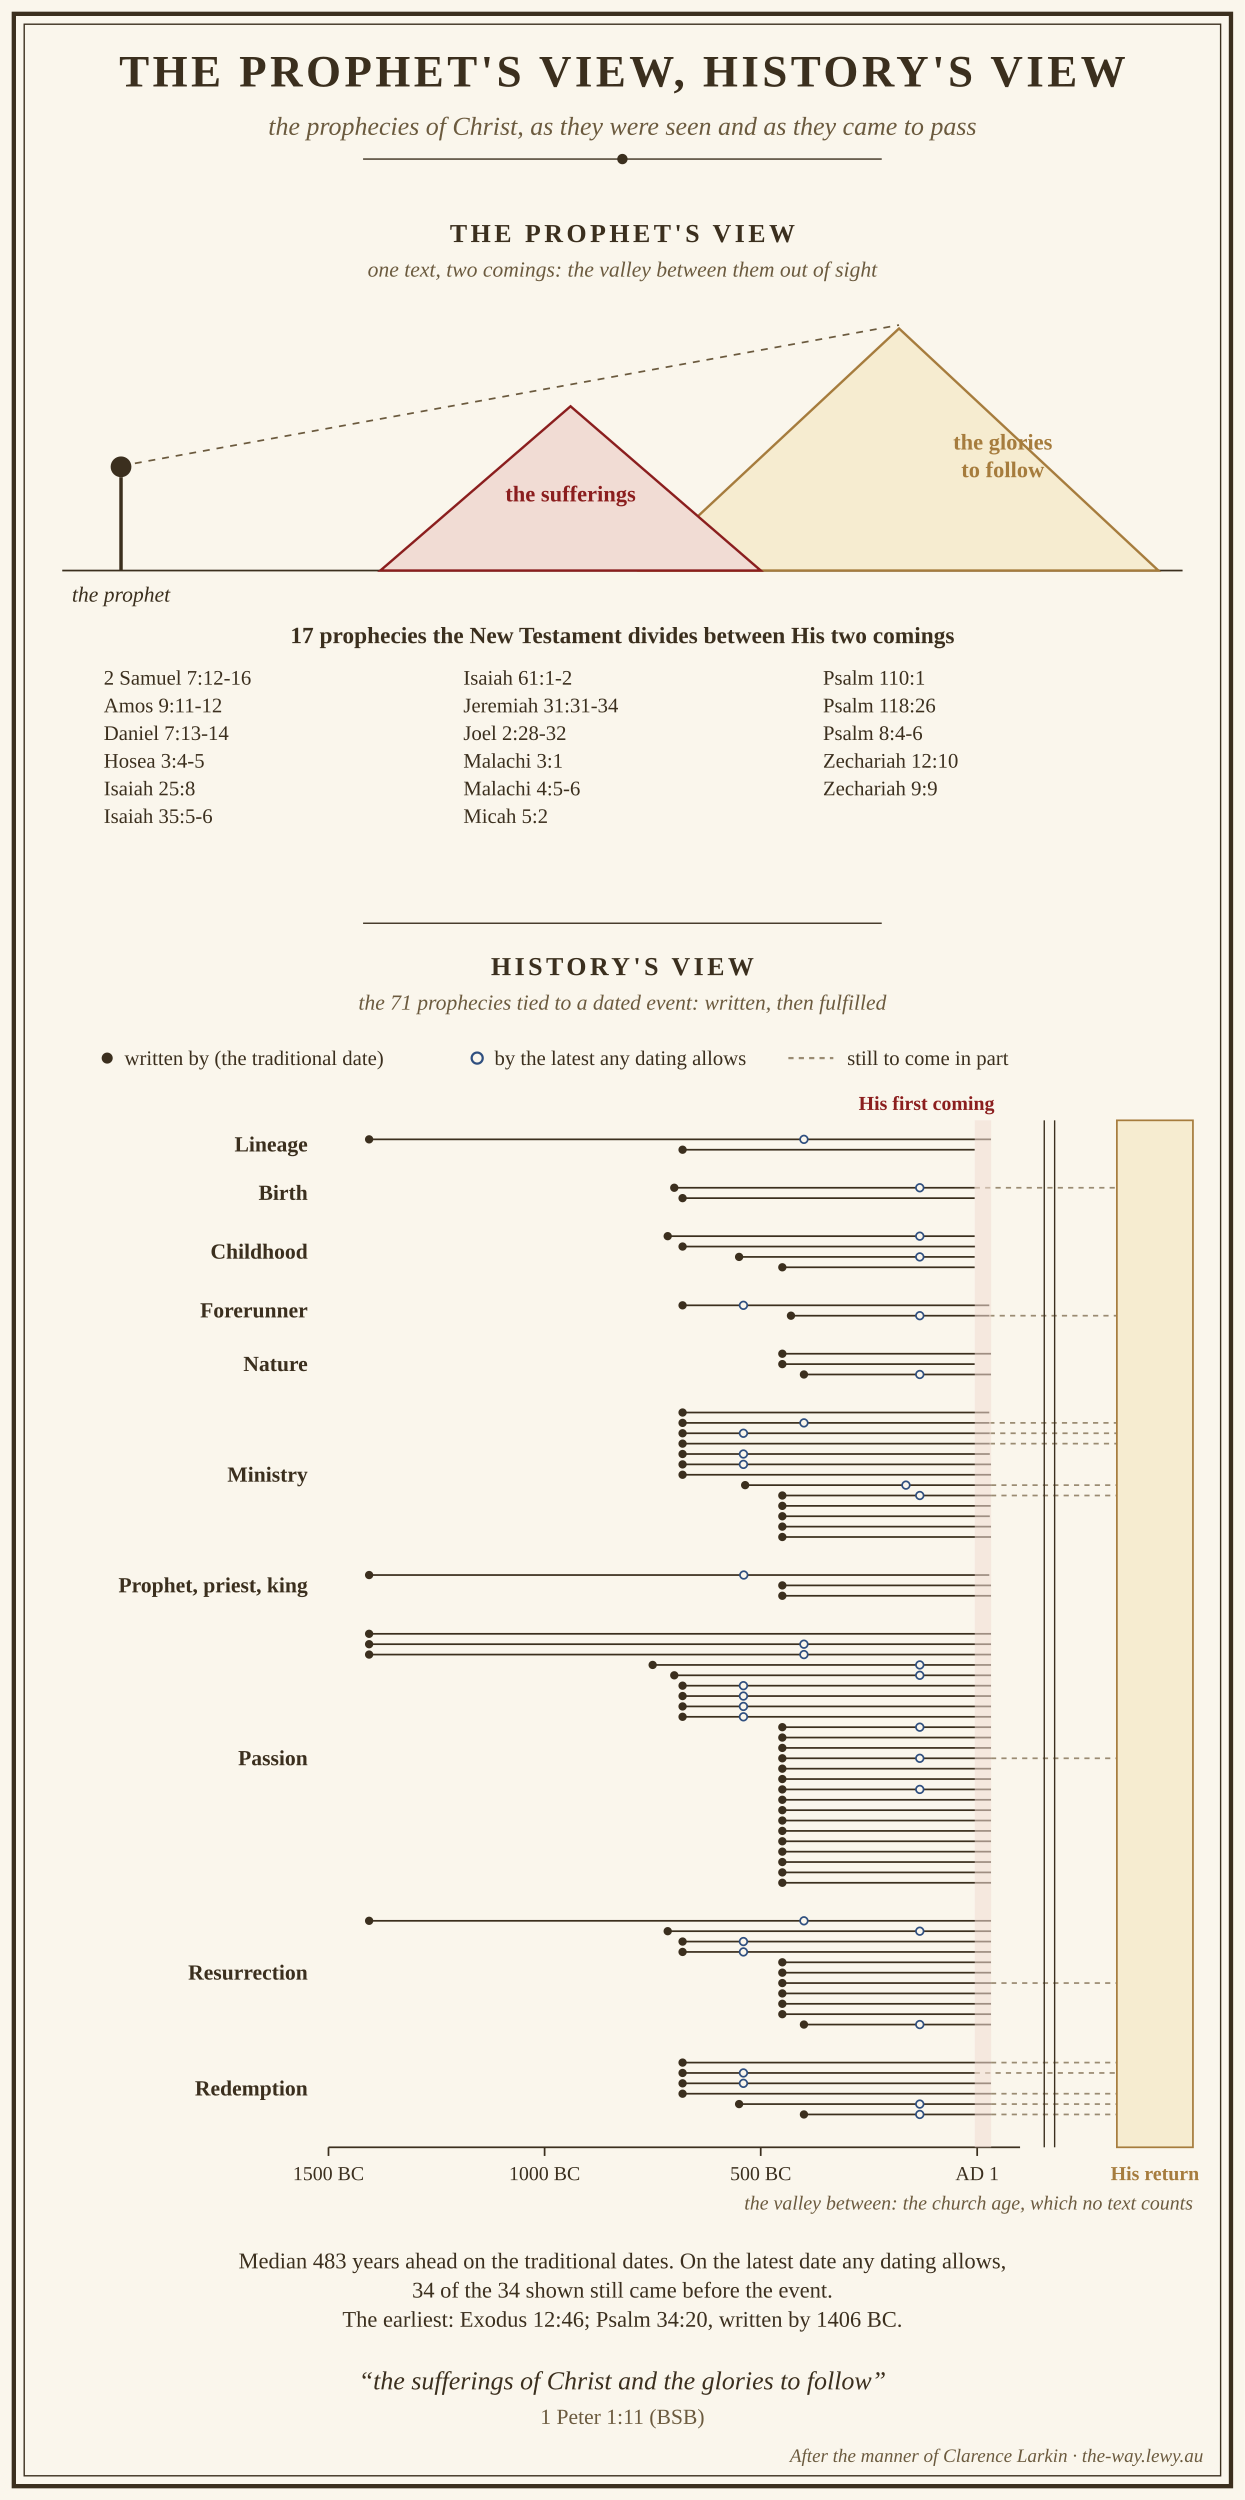
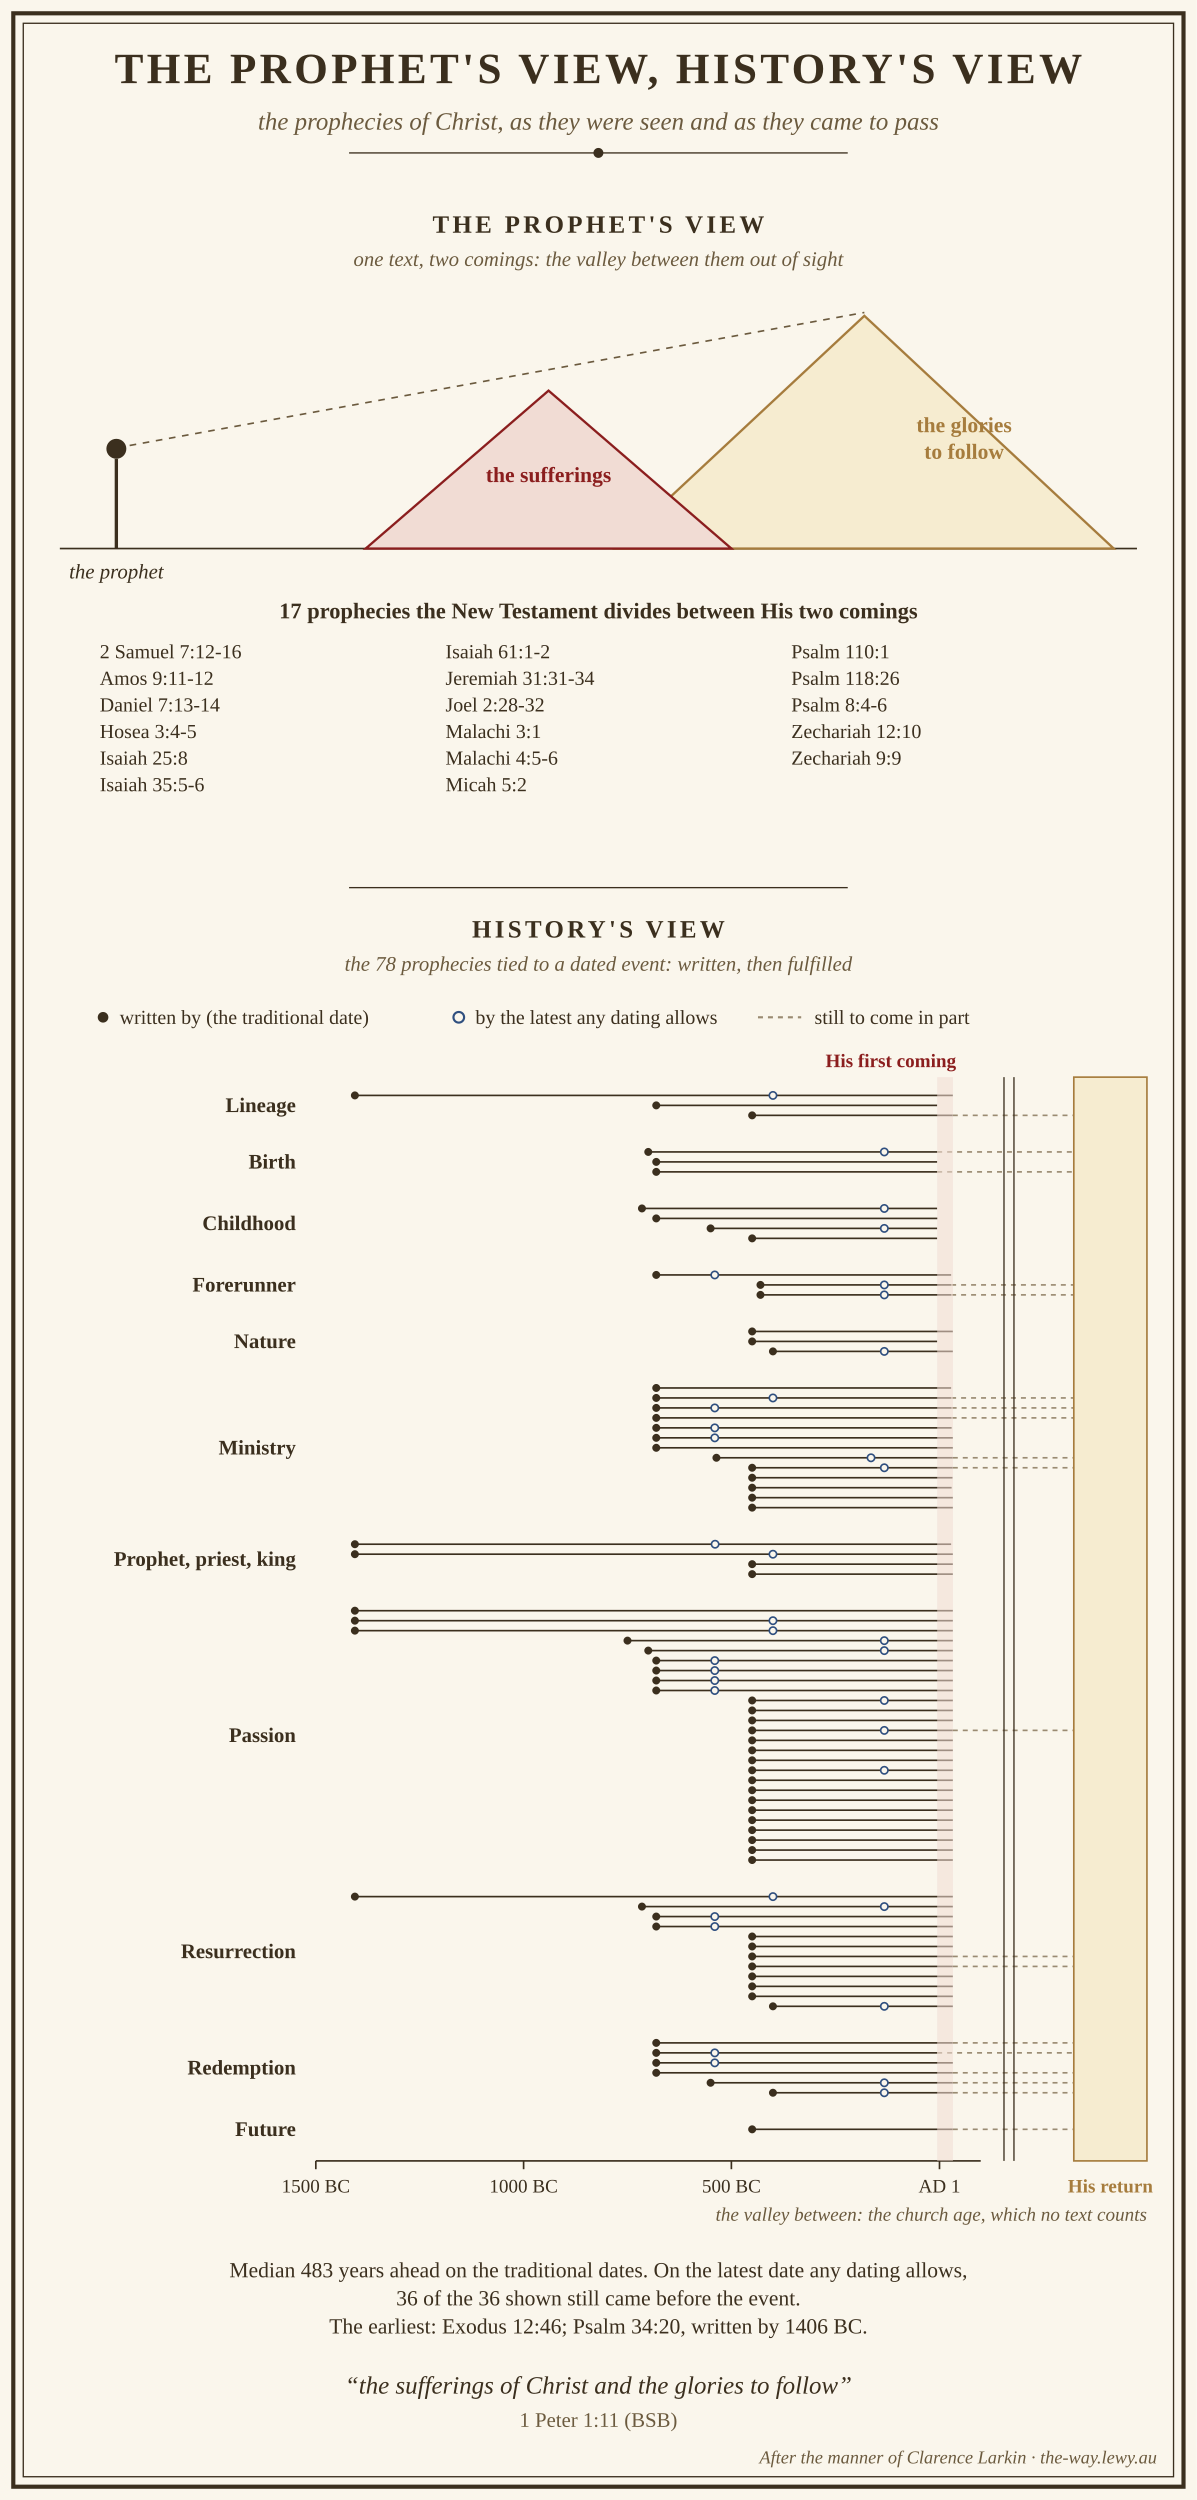
- <svg xmlns="http://www.w3.org/2000/svg" viewBox="0 0 720 1446" font-family="Georgia, 'Times New Roman', serif" role="img" aria-labelledby="t d">
-   <rect width="720" height="1446" fill="#faf6ec" />
-   <rect x="8" y="8" width="704" height="1430" fill="none" stroke="#3b2f1e" stroke-width="2.5" />
-   <rect x="14" y="14" width="692" height="1418" fill="none" stroke="#3b2f1e" stroke-width="0.8" />
+ <svg xmlns="http://www.w3.org/2000/svg" viewBox="0 0 720 1504" font-family="Georgia, 'Times New Roman', serif" role="img" aria-labelledby="t d">
+   <rect width="720" height="1504" fill="#faf6ec" />
+   <rect x="8" y="8" width="704" height="1488" fill="none" stroke="#3b2f1e" stroke-width="2.5" />
+   <rect x="14" y="14" width="692" height="1476" fill="none" stroke="#3b2f1e" stroke-width="0.8" />
  <text x="360.0" y="50.0" font-size="26" fill="#3b2f1e" text-anchor="middle" font-weight="bold" letter-spacing="2">THE PROPHET'S VIEW, HISTORY'S VIEW</text>
  <text x="360.0" y="78.0" font-size="15" fill="#6b5a3e" text-anchor="middle" font-style="italic">the prophecies of Christ, as they were seen and as they came to pass</text>
  <path d="M210.0 92 H510.0" stroke="#3b2f1e" stroke-width="0.8" />
  <circle cx="360.0" cy="92" r="3" fill="#3b2f1e" />
  <text x="360.0" y="140.0" font-size="15" fill="#3b2f1e" text-anchor="middle" font-weight="bold" letter-spacing="2">THE PROPHET'S VIEW</text>
  <text x="360.0" y="160.0" font-size="12.5" fill="#6b5a3e" text-anchor="middle" font-style="italic">one text, two comings: the valley between them out of sight</text>
  <path d="M36 330 H684" stroke="#3b2f1e" stroke-width="1" />
  <path d="M370 330 L520 190 L670 330 Z" fill="#f6ecd0" stroke="#a67c3d" stroke-width="1.4" />
  <path d="M220 330 L330 235 L440 330 Z" fill="#f1dcd4" stroke="#8b1e1e" stroke-width="1.4" />
  <circle cx="70" cy="270" r="6" fill="#3b2f1e" />
  <path d="M70 276 V330" stroke="#3b2f1e" stroke-width="2" />
  <path d="M78 268 L520 188" stroke="#6b5a3e" stroke-width="1" stroke-dasharray="4 4" />
  <text x="70.0" y="348.0" font-size="12.5" fill="#3b2f1e" text-anchor="middle" font-style="italic">the prophet</text>
  <text x="330.0" y="290.0" font-size="13" fill="#8b1e1e" text-anchor="middle" font-weight="bold">the sufferings</text>
  <text x="580.0" y="260.0" font-size="13" fill="#a67c3d" text-anchor="middle" font-weight="bold">the glories</text>
  <text x="580.0" y="276.0" font-size="13" fill="#a67c3d" text-anchor="middle" font-weight="bold">to follow</text>
  <text x="360.0" y="372.0" font-size="13.5" fill="#3b2f1e" text-anchor="middle" font-weight="bold">17 prophecies the New Testament divides between His two comings</text>
  <text x="60.0" y="396.0" font-size="12" fill="#3b2f1e">2 Samuel 7:12-16</text>
  <text x="60.0" y="412.0" font-size="12" fill="#3b2f1e">Amos 9:11-12</text>
  <text x="60.0" y="428.0" font-size="12" fill="#3b2f1e">Daniel 7:13-14</text>
  <text x="60.0" y="444.0" font-size="12" fill="#3b2f1e">Hosea 3:4-5</text>
  <text x="60.0" y="460.0" font-size="12" fill="#3b2f1e">Isaiah 25:8</text>
  <text x="60.0" y="476.0" font-size="12" fill="#3b2f1e">Isaiah 35:5-6</text>
  <text x="268.0" y="396.0" font-size="12" fill="#3b2f1e">Isaiah 61:1-2</text>
  <text x="268.0" y="412.0" font-size="12" fill="#3b2f1e">Jeremiah 31:31-34</text>
  <text x="268.0" y="428.0" font-size="12" fill="#3b2f1e">Joel 2:28-32</text>
  <text x="268.0" y="444.0" font-size="12" fill="#3b2f1e">Malachi 3:1</text>
  <text x="268.0" y="460.0" font-size="12" fill="#3b2f1e">Malachi 4:5-6</text>
  <text x="268.0" y="476.0" font-size="12" fill="#3b2f1e">Micah 5:2</text>
  <text x="476.0" y="396.0" font-size="12" fill="#3b2f1e">Psalm 110:1</text>
  <text x="476.0" y="412.0" font-size="12" fill="#3b2f1e">Psalm 118:26</text>
  <text x="476.0" y="428.0" font-size="12" fill="#3b2f1e">Psalm 8:4-6</text>
  <text x="476.0" y="444.0" font-size="12" fill="#3b2f1e">Zechariah 12:10</text>
  <text x="476.0" y="460.0" font-size="12" fill="#3b2f1e">Zechariah 9:9</text>
  <path d="M210.0 534 H510.0" stroke="#3b2f1e" stroke-width="0.8" />
  <text x="360.0" y="564.0" font-size="15" fill="#3b2f1e" text-anchor="middle" font-weight="bold" letter-spacing="2">HISTORY'S VIEW</text>
-   <text x="360.0" y="584.0" font-size="12.5" fill="#6b5a3e" text-anchor="middle" font-style="italic">the 71 prophecies tied to a dated event: written, then fulfilled</text>
+   <text x="360.0" y="584.0" font-size="12.5" fill="#6b5a3e" text-anchor="middle" font-style="italic">the 78 prophecies tied to a dated event: written, then fulfilled</text>
  <circle cx="62" cy="612" r="3.2" fill="#3b2f1e" />
  <text x="72.0" y="616.0" font-size="12" fill="#3b2f1e">written by (the traditional date)</text>
  <circle cx="276" cy="612" r="3.2" fill="#faf6ec" stroke="#2f4f7f" stroke-width="1.3" />
  <text x="286.0" y="616.0" font-size="12" fill="#3b2f1e">by the latest any dating allows</text>
  <path d="M456 612 H482" stroke="#9a8b72" stroke-width="1.3" stroke-dasharray="3 3" />
  <text x="490.0" y="616.0" font-size="12" fill="#3b2f1e">still to come in part</text>
-   <text x="178.0" y="666.0" font-size="12.5" fill="#3b2f1e" text-anchor="end" font-weight="bold">Lineage</text>
+   <text x="178.0" y="669.0" font-size="12.5" fill="#3b2f1e" text-anchor="end" font-weight="bold">Lineage</text>
  <path d="M213.5 659.0 H573.2" stroke="#3b2f1e" stroke-width="1" />
  <circle cx="465.0" cy="659.0" r="2.2" fill="#faf6ec" stroke="#2f4f7f" stroke-width="1" />
  <circle cx="213.5" cy="659.0" r="2.4" fill="#3b2f1e" />
  <path d="M394.8 665.0 H563.8" stroke="#3b2f1e" stroke-width="1" />
  <circle cx="394.8" cy="665.0" r="2.4" fill="#3b2f1e" />
-   <text x="178.0" y="694.0" font-size="12.5" fill="#3b2f1e" text-anchor="end" font-weight="bold">Birth</text>
-   <path d="M390.0 687.0 H563.8" stroke="#3b2f1e" stroke-width="1" />
-   <path d="M563.8 687.0 H668.0" stroke="#9a8b72" stroke-width="1" stroke-dasharray="3 3" />
-   <circle cx="532.0" cy="687.0" r="2.2" fill="#faf6ec" stroke="#2f4f7f" stroke-width="1" />
-   <circle cx="390.0" cy="687.0" r="2.4" fill="#3b2f1e" />
-   <path d="M394.8 693.0 H563.8" stroke="#3b2f1e" stroke-width="1" />
-   <circle cx="394.8" cy="693.0" r="2.4" fill="#3b2f1e" />
-   <text x="178.0" y="728.0" font-size="12.5" fill="#3b2f1e" text-anchor="end" font-weight="bold">Childhood</text>
-   <path d="M386.2 715.0 H563.8" stroke="#3b2f1e" stroke-width="1" />
-   <circle cx="532.0" cy="715.0" r="2.2" fill="#faf6ec" stroke="#2f4f7f" stroke-width="1" />
-   <circle cx="386.2" cy="715.0" r="2.4" fill="#3b2f1e" />
-   <path d="M394.8 721.0 H564.0" stroke="#3b2f1e" stroke-width="1" />
-   <circle cx="394.8" cy="721.0" r="2.4" fill="#3b2f1e" />
-   <path d="M427.5 727.0 H563.8" stroke="#3b2f1e" stroke-width="1" />
+   <path d="M452.5 671.0 H573.2" stroke="#3b2f1e" stroke-width="1" />
+   <path d="M573.2 671.0 H668.0" stroke="#9a8b72" stroke-width="1" stroke-dasharray="3 3" />
+   <circle cx="452.5" cy="671.0" r="2.4" fill="#3b2f1e" />
+   <text x="178.0" y="703.0" font-size="12.5" fill="#3b2f1e" text-anchor="end" font-weight="bold">Birth</text>
+   <path d="M390.0 693.0 H563.8" stroke="#3b2f1e" stroke-width="1" />
+   <path d="M563.8 693.0 H668.0" stroke="#9a8b72" stroke-width="1" stroke-dasharray="3 3" />
+   <circle cx="532.0" cy="693.0" r="2.2" fill="#faf6ec" stroke="#2f4f7f" stroke-width="1" />
+   <circle cx="390.0" cy="693.0" r="2.4" fill="#3b2f1e" />
+   <path d="M394.8 699.0 H563.8" stroke="#3b2f1e" stroke-width="1" />
+   <circle cx="394.8" cy="699.0" r="2.4" fill="#3b2f1e" />
+   <path d="M394.8 705.0 H563.8" stroke="#3b2f1e" stroke-width="1" />
+   <path d="M563.8 705.0 H668.0" stroke="#9a8b72" stroke-width="1" stroke-dasharray="3 3" />
+   <circle cx="394.8" cy="705.0" r="2.4" fill="#3b2f1e" />
+   <text x="178.0" y="740.0" font-size="12.5" fill="#3b2f1e" text-anchor="end" font-weight="bold">Childhood</text>
+   <path d="M386.2 727.0 H563.8" stroke="#3b2f1e" stroke-width="1" />
  <circle cx="532.0" cy="727.0" r="2.2" fill="#faf6ec" stroke="#2f4f7f" stroke-width="1" />
-   <circle cx="427.5" cy="727.0" r="2.4" fill="#3b2f1e" />
-   <path d="M452.5 733.0 H563.8" stroke="#3b2f1e" stroke-width="1" />
-   <circle cx="452.5" cy="733.0" r="2.4" fill="#3b2f1e" />
-   <text x="178.0" y="762.0" font-size="12.5" fill="#3b2f1e" text-anchor="end" font-weight="bold">Forerunner</text>
-   <path d="M394.8 755.0 H572.2" stroke="#3b2f1e" stroke-width="1" />
-   <circle cx="430.0" cy="755.0" r="2.2" fill="#faf6ec" stroke="#2f4f7f" stroke-width="1" />
-   <circle cx="394.8" cy="755.0" r="2.4" fill="#3b2f1e" />
-   <path d="M457.5 761.0 H572.2" stroke="#3b2f1e" stroke-width="1" />
-   <path d="M572.2 761.0 H668.0" stroke="#9a8b72" stroke-width="1" stroke-dasharray="3 3" />
-   <circle cx="532.0" cy="761.0" r="2.2" fill="#faf6ec" stroke="#2f4f7f" stroke-width="1" />
-   <circle cx="457.5" cy="761.0" r="2.4" fill="#3b2f1e" />
-   <text x="178.0" y="793.0" font-size="12.5" fill="#3b2f1e" text-anchor="end" font-weight="bold">Nature</text>
-   <path d="M452.5 783.0 H573.2" stroke="#3b2f1e" stroke-width="1" />
-   <circle cx="452.5" cy="783.0" r="2.4" fill="#3b2f1e" />
-   <path d="M452.5 789.0 H563.8" stroke="#3b2f1e" stroke-width="1" />
-   <circle cx="452.5" cy="789.0" r="2.4" fill="#3b2f1e" />
-   <path d="M465.0 795.0 H573.2" stroke="#3b2f1e" stroke-width="1" />
-   <circle cx="532.0" cy="795.0" r="2.2" fill="#faf6ec" stroke="#2f4f7f" stroke-width="1" />
-   <circle cx="465.0" cy="795.0" r="2.4" fill="#3b2f1e" />
-   <text x="178.0" y="857.0" font-size="12.5" fill="#3b2f1e" text-anchor="end" font-weight="bold">Ministry</text>
-   <path d="M394.8 817.0 H572.2" stroke="#3b2f1e" stroke-width="1" />
-   <circle cx="394.8" cy="817.0" r="2.4" fill="#3b2f1e" />
-   <path d="M394.8 823.0 H572.2" stroke="#3b2f1e" stroke-width="1" />
-   <path d="M572.2 823.0 H668.0" stroke="#9a8b72" stroke-width="1" stroke-dasharray="3 3" />
-   <circle cx="465.0" cy="823.0" r="2.2" fill="#faf6ec" stroke="#2f4f7f" stroke-width="1" />
-   <circle cx="394.8" cy="823.0" r="2.4" fill="#3b2f1e" />
-   <path d="M394.8 829.0 H572.5" stroke="#3b2f1e" stroke-width="1" />
-   <path d="M572.5 829.0 H668.0" stroke="#9a8b72" stroke-width="1" stroke-dasharray="3 3" />
-   <circle cx="430.0" cy="829.0" r="2.2" fill="#faf6ec" stroke="#2f4f7f" stroke-width="1" />
-   <circle cx="394.8" cy="829.0" r="2.4" fill="#3b2f1e" />
-   <path d="M394.8 835.0 H572.5" stroke="#3b2f1e" stroke-width="1" />
-   <path d="M572.5 835.0 H668.0" stroke="#9a8b72" stroke-width="1" stroke-dasharray="3 3" />
+   <circle cx="386.2" cy="727.0" r="2.4" fill="#3b2f1e" />
+   <path d="M394.8 733.0 H564.0" stroke="#3b2f1e" stroke-width="1" />
+   <circle cx="394.8" cy="733.0" r="2.4" fill="#3b2f1e" />
+   <path d="M427.5 739.0 H563.8" stroke="#3b2f1e" stroke-width="1" />
+   <circle cx="532.0" cy="739.0" r="2.2" fill="#faf6ec" stroke="#2f4f7f" stroke-width="1" />
+   <circle cx="427.5" cy="739.0" r="2.4" fill="#3b2f1e" />
+   <path d="M452.5 745.0 H563.8" stroke="#3b2f1e" stroke-width="1" />
+   <circle cx="452.5" cy="745.0" r="2.4" fill="#3b2f1e" />
+   <text x="178.0" y="777.0" font-size="12.5" fill="#3b2f1e" text-anchor="end" font-weight="bold">Forerunner</text>
+   <path d="M394.8 767.0 H572.2" stroke="#3b2f1e" stroke-width="1" />
+   <circle cx="430.0" cy="767.0" r="2.2" fill="#faf6ec" stroke="#2f4f7f" stroke-width="1" />
+   <circle cx="394.8" cy="767.0" r="2.4" fill="#3b2f1e" />
+   <path d="M457.5 773.0 H572.2" stroke="#3b2f1e" stroke-width="1" />
+   <path d="M572.2 773.0 H668.0" stroke="#9a8b72" stroke-width="1" stroke-dasharray="3 3" />
+   <circle cx="532.0" cy="773.0" r="2.2" fill="#faf6ec" stroke="#2f4f7f" stroke-width="1" />
+   <circle cx="457.5" cy="773.0" r="2.4" fill="#3b2f1e" />
+   <path d="M457.5 779.0 H572.2" stroke="#3b2f1e" stroke-width="1" />
+   <path d="M572.2 779.0 H668.0" stroke="#9a8b72" stroke-width="1" stroke-dasharray="3 3" />
+   <circle cx="532.0" cy="779.0" r="2.2" fill="#faf6ec" stroke="#2f4f7f" stroke-width="1" />
+   <circle cx="457.5" cy="779.0" r="2.4" fill="#3b2f1e" />
+   <text x="178.0" y="811.0" font-size="12.5" fill="#3b2f1e" text-anchor="end" font-weight="bold">Nature</text>
+   <path d="M452.5 801.0 H573.2" stroke="#3b2f1e" stroke-width="1" />
+   <circle cx="452.5" cy="801.0" r="2.4" fill="#3b2f1e" />
+   <path d="M452.5 807.0 H563.8" stroke="#3b2f1e" stroke-width="1" />
+   <circle cx="452.5" cy="807.0" r="2.4" fill="#3b2f1e" />
+   <path d="M465.0 813.0 H573.2" stroke="#3b2f1e" stroke-width="1" />
+   <circle cx="532.0" cy="813.0" r="2.2" fill="#faf6ec" stroke="#2f4f7f" stroke-width="1" />
+   <circle cx="465.0" cy="813.0" r="2.4" fill="#3b2f1e" />
+   <text x="178.0" y="875.0" font-size="12.5" fill="#3b2f1e" text-anchor="end" font-weight="bold">Ministry</text>
+   <path d="M394.8 835.0 H572.2" stroke="#3b2f1e" stroke-width="1" />
  <circle cx="394.8" cy="835.0" r="2.4" fill="#3b2f1e" />
-   <path d="M394.8 841.0 H572.5" stroke="#3b2f1e" stroke-width="1" />
-   <circle cx="430.0" cy="841.0" r="2.2" fill="#faf6ec" stroke="#2f4f7f" stroke-width="1" />
+   <path d="M394.8 841.0 H572.2" stroke="#3b2f1e" stroke-width="1" />
+   <path d="M572.2 841.0 H668.0" stroke="#9a8b72" stroke-width="1" stroke-dasharray="3 3" />
+   <circle cx="465.0" cy="841.0" r="2.2" fill="#faf6ec" stroke="#2f4f7f" stroke-width="1" />
  <circle cx="394.8" cy="841.0" r="2.4" fill="#3b2f1e" />
-   <path d="M394.8 847.0 H573.2" stroke="#3b2f1e" stroke-width="1" />
+   <path d="M394.8 847.0 H572.5" stroke="#3b2f1e" stroke-width="1" />
+   <path d="M572.5 847.0 H668.0" stroke="#9a8b72" stroke-width="1" stroke-dasharray="3 3" />
  <circle cx="430.0" cy="847.0" r="2.2" fill="#faf6ec" stroke="#2f4f7f" stroke-width="1" />
  <circle cx="394.8" cy="847.0" r="2.4" fill="#3b2f1e" />
-   <path d="M394.8 853.0 H573.2" stroke="#3b2f1e" stroke-width="1" />
+   <path d="M394.8 853.0 H572.5" stroke="#3b2f1e" stroke-width="1" />
+   <path d="M572.5 853.0 H668.0" stroke="#9a8b72" stroke-width="1" stroke-dasharray="3 3" />
  <circle cx="394.8" cy="853.0" r="2.4" fill="#3b2f1e" />
-   <path d="M431.0 859.0 H573.2" stroke="#3b2f1e" stroke-width="1" />
-   <path d="M573.2 859.0 H668.0" stroke="#9a8b72" stroke-width="1" stroke-dasharray="3 3" />
-   <circle cx="524.0" cy="859.0" r="2.2" fill="#faf6ec" stroke="#2f4f7f" stroke-width="1" />
-   <circle cx="431.0" cy="859.0" r="2.4" fill="#3b2f1e" />
-   <path d="M452.5 865.0 H573.2" stroke="#3b2f1e" stroke-width="1" />
-   <path d="M573.2 865.0 H668.0" stroke="#9a8b72" stroke-width="1" stroke-dasharray="3 3" />
-   <circle cx="532.0" cy="865.0" r="2.2" fill="#faf6ec" stroke="#2f4f7f" stroke-width="1" />
-   <circle cx="452.5" cy="865.0" r="2.4" fill="#3b2f1e" />
-   <path d="M452.5 871.0 H573.0" stroke="#3b2f1e" stroke-width="1" />
-   <circle cx="452.5" cy="871.0" r="2.4" fill="#3b2f1e" />
-   <path d="M452.5 877.0 H572.5" stroke="#3b2f1e" stroke-width="1" />
-   <circle cx="452.5" cy="877.0" r="2.4" fill="#3b2f1e" />
+   <path d="M394.8 859.0 H572.5" stroke="#3b2f1e" stroke-width="1" />
+   <circle cx="430.0" cy="859.0" r="2.2" fill="#faf6ec" stroke="#2f4f7f" stroke-width="1" />
+   <circle cx="394.8" cy="859.0" r="2.4" fill="#3b2f1e" />
+   <path d="M394.8 865.0 H573.2" stroke="#3b2f1e" stroke-width="1" />
+   <circle cx="430.0" cy="865.0" r="2.2" fill="#faf6ec" stroke="#2f4f7f" stroke-width="1" />
+   <circle cx="394.8" cy="865.0" r="2.4" fill="#3b2f1e" />
+   <path d="M394.8 871.0 H573.2" stroke="#3b2f1e" stroke-width="1" />
+   <circle cx="394.8" cy="871.0" r="2.4" fill="#3b2f1e" />
+   <path d="M431.0 877.0 H573.2" stroke="#3b2f1e" stroke-width="1" />
+   <path d="M573.2 877.0 H668.0" stroke="#9a8b72" stroke-width="1" stroke-dasharray="3 3" />
+   <circle cx="524.0" cy="877.0" r="2.2" fill="#faf6ec" stroke="#2f4f7f" stroke-width="1" />
+   <circle cx="431.0" cy="877.0" r="2.4" fill="#3b2f1e" />
  <path d="M452.5 883.0 H573.2" stroke="#3b2f1e" stroke-width="1" />
+   <path d="M573.2 883.0 H668.0" stroke="#9a8b72" stroke-width="1" stroke-dasharray="3 3" />
+   <circle cx="532.0" cy="883.0" r="2.2" fill="#faf6ec" stroke="#2f4f7f" stroke-width="1" />
  <circle cx="452.5" cy="883.0" r="2.4" fill="#3b2f1e" />
-   <path d="M452.5 889.0 H573.2" stroke="#3b2f1e" stroke-width="1" />
+   <path d="M452.5 889.0 H573.0" stroke="#3b2f1e" stroke-width="1" />
  <circle cx="452.5" cy="889.0" r="2.4" fill="#3b2f1e" />
-   <text x="178.0" y="921.0" font-size="12.5" fill="#3b2f1e" text-anchor="end" font-weight="bold">Prophet, priest, king</text>
-   <path d="M213.5 911.0 H572.2" stroke="#3b2f1e" stroke-width="1" />
-   <circle cx="430.2" cy="911.0" r="2.2" fill="#faf6ec" stroke="#2f4f7f" stroke-width="1" />
-   <circle cx="213.5" cy="911.0" r="2.4" fill="#3b2f1e" />
-   <path d="M452.5 917.0 H573.2" stroke="#3b2f1e" stroke-width="1" />
-   <circle cx="452.5" cy="917.0" r="2.4" fill="#3b2f1e" />
-   <path d="M452.5 923.0 H573.2" stroke="#3b2f1e" stroke-width="1" />
-   <circle cx="452.5" cy="923.0" r="2.4" fill="#3b2f1e" />
-   <text x="178.0" y="1021.0" font-size="12.5" fill="#3b2f1e" text-anchor="end" font-weight="bold">Passion</text>
-   <path d="M213.5 945.0 H573.2" stroke="#3b2f1e" stroke-width="1" />
-   <circle cx="213.5" cy="945.0" r="2.4" fill="#3b2f1e" />
-   <path d="M213.5 951.0 H573.2" stroke="#3b2f1e" stroke-width="1" />
-   <circle cx="465.0" cy="951.0" r="2.2" fill="#faf6ec" stroke="#2f4f7f" stroke-width="1" />
-   <circle cx="213.5" cy="951.0" r="2.4" fill="#3b2f1e" />
-   <path d="M213.5 957.0 H573.2" stroke="#3b2f1e" stroke-width="1" />
-   <circle cx="465.0" cy="957.0" r="2.2" fill="#faf6ec" stroke="#2f4f7f" stroke-width="1" />
-   <circle cx="213.5" cy="957.0" r="2.4" fill="#3b2f1e" />
-   <path d="M377.5 963.0 H573.2" stroke="#3b2f1e" stroke-width="1" />
-   <circle cx="532.0" cy="963.0" r="2.2" fill="#faf6ec" stroke="#2f4f7f" stroke-width="1" />
-   <circle cx="377.5" cy="963.0" r="2.4" fill="#3b2f1e" />
-   <path d="M390.0 969.0 H573.2" stroke="#3b2f1e" stroke-width="1" />
-   <circle cx="532.0" cy="969.0" r="2.2" fill="#faf6ec" stroke="#2f4f7f" stroke-width="1" />
-   <circle cx="390.0" cy="969.0" r="2.4" fill="#3b2f1e" />
-   <path d="M394.8 975.0 H573.2" stroke="#3b2f1e" stroke-width="1" />
-   <circle cx="430.0" cy="975.0" r="2.2" fill="#faf6ec" stroke="#2f4f7f" stroke-width="1" />
-   <circle cx="394.8" cy="975.0" r="2.4" fill="#3b2f1e" />
-   <path d="M394.8 981.0 H573.2" stroke="#3b2f1e" stroke-width="1" />
-   <circle cx="430.0" cy="981.0" r="2.2" fill="#faf6ec" stroke="#2f4f7f" stroke-width="1" />
-   <circle cx="394.8" cy="981.0" r="2.4" fill="#3b2f1e" />
-   <path d="M394.8 987.0 H573.2" stroke="#3b2f1e" stroke-width="1" />
-   <circle cx="430.0" cy="987.0" r="2.2" fill="#faf6ec" stroke="#2f4f7f" stroke-width="1" />
-   <circle cx="394.8" cy="987.0" r="2.4" fill="#3b2f1e" />
-   <path d="M394.8 993.0 H573.2" stroke="#3b2f1e" stroke-width="1" />
-   <circle cx="430.0" cy="993.0" r="2.2" fill="#faf6ec" stroke="#2f4f7f" stroke-width="1" />
-   <circle cx="394.8" cy="993.0" r="2.4" fill="#3b2f1e" />
-   <path d="M452.5 999.0 H573.2" stroke="#3b2f1e" stroke-width="1" />
-   <circle cx="532.0" cy="999.0" r="2.2" fill="#faf6ec" stroke="#2f4f7f" stroke-width="1" />
-   <circle cx="452.5" cy="999.0" r="2.4" fill="#3b2f1e" />
-   <path d="M452.5 1005.0 H573.2" stroke="#3b2f1e" stroke-width="1" />
-   <circle cx="452.5" cy="1005.0" r="2.4" fill="#3b2f1e" />
-   <path d="M452.5 1011.0 H573.2" stroke="#3b2f1e" stroke-width="1" />
-   <circle cx="452.5" cy="1011.0" r="2.4" fill="#3b2f1e" />
-   <path d="M452.5 1017.0 H573.2" stroke="#3b2f1e" stroke-width="1" />
-   <path d="M573.2 1017.0 H668.0" stroke="#9a8b72" stroke-width="1" stroke-dasharray="3 3" />
-   <circle cx="532.0" cy="1017.0" r="2.2" fill="#faf6ec" stroke="#2f4f7f" stroke-width="1" />
-   <circle cx="452.5" cy="1017.0" r="2.4" fill="#3b2f1e" />
+   <path d="M452.5 895.0 H572.5" stroke="#3b2f1e" stroke-width="1" />
+   <circle cx="452.5" cy="895.0" r="2.4" fill="#3b2f1e" />
+   <path d="M452.5 901.0 H573.2" stroke="#3b2f1e" stroke-width="1" />
+   <circle cx="452.5" cy="901.0" r="2.4" fill="#3b2f1e" />
+   <path d="M452.5 907.0 H573.2" stroke="#3b2f1e" stroke-width="1" />
+   <circle cx="452.5" cy="907.0" r="2.4" fill="#3b2f1e" />
+   <text x="178.0" y="942.0" font-size="12.5" fill="#3b2f1e" text-anchor="end" font-weight="bold">Prophet, priest, king</text>
+   <path d="M213.5 929.0 H572.2" stroke="#3b2f1e" stroke-width="1" />
+   <circle cx="430.2" cy="929.0" r="2.2" fill="#faf6ec" stroke="#2f4f7f" stroke-width="1" />
+   <circle cx="213.5" cy="929.0" r="2.4" fill="#3b2f1e" />
+   <path d="M213.5 935.0 H573.2" stroke="#3b2f1e" stroke-width="1" />
+   <circle cx="465.0" cy="935.0" r="2.2" fill="#faf6ec" stroke="#2f4f7f" stroke-width="1" />
+   <circle cx="213.5" cy="935.0" r="2.4" fill="#3b2f1e" />
+   <path d="M452.5 941.0 H573.2" stroke="#3b2f1e" stroke-width="1" />
+   <circle cx="452.5" cy="941.0" r="2.4" fill="#3b2f1e" />
+   <path d="M452.5 947.0 H573.2" stroke="#3b2f1e" stroke-width="1" />
+   <circle cx="452.5" cy="947.0" r="2.4" fill="#3b2f1e" />
+   <text x="178.0" y="1048.0" font-size="12.5" fill="#3b2f1e" text-anchor="end" font-weight="bold">Passion</text>
+   <path d="M213.5 969.0 H573.2" stroke="#3b2f1e" stroke-width="1" />
+   <circle cx="213.5" cy="969.0" r="2.4" fill="#3b2f1e" />
+   <path d="M213.5 975.0 H573.2" stroke="#3b2f1e" stroke-width="1" />
+   <circle cx="465.0" cy="975.0" r="2.2" fill="#faf6ec" stroke="#2f4f7f" stroke-width="1" />
+   <circle cx="213.5" cy="975.0" r="2.4" fill="#3b2f1e" />
+   <path d="M213.5 981.0 H573.2" stroke="#3b2f1e" stroke-width="1" />
+   <circle cx="465.0" cy="981.0" r="2.2" fill="#faf6ec" stroke="#2f4f7f" stroke-width="1" />
+   <circle cx="213.5" cy="981.0" r="2.4" fill="#3b2f1e" />
+   <path d="M377.5 987.0 H573.2" stroke="#3b2f1e" stroke-width="1" />
+   <circle cx="532.0" cy="987.0" r="2.2" fill="#faf6ec" stroke="#2f4f7f" stroke-width="1" />
+   <circle cx="377.5" cy="987.0" r="2.4" fill="#3b2f1e" />
+   <path d="M390.0 993.0 H573.2" stroke="#3b2f1e" stroke-width="1" />
+   <circle cx="532.0" cy="993.0" r="2.2" fill="#faf6ec" stroke="#2f4f7f" stroke-width="1" />
+   <circle cx="390.0" cy="993.0" r="2.4" fill="#3b2f1e" />
+   <path d="M394.8 999.0 H573.2" stroke="#3b2f1e" stroke-width="1" />
+   <circle cx="430.0" cy="999.0" r="2.2" fill="#faf6ec" stroke="#2f4f7f" stroke-width="1" />
+   <circle cx="394.8" cy="999.0" r="2.4" fill="#3b2f1e" />
+   <path d="M394.8 1005.0 H573.2" stroke="#3b2f1e" stroke-width="1" />
+   <circle cx="430.0" cy="1005.0" r="2.2" fill="#faf6ec" stroke="#2f4f7f" stroke-width="1" />
+   <circle cx="394.8" cy="1005.0" r="2.4" fill="#3b2f1e" />
+   <path d="M394.8 1011.0 H573.2" stroke="#3b2f1e" stroke-width="1" />
+   <circle cx="430.0" cy="1011.0" r="2.2" fill="#faf6ec" stroke="#2f4f7f" stroke-width="1" />
+   <circle cx="394.8" cy="1011.0" r="2.4" fill="#3b2f1e" />
+   <path d="M394.8 1017.0 H573.2" stroke="#3b2f1e" stroke-width="1" />
+   <circle cx="430.0" cy="1017.0" r="2.2" fill="#faf6ec" stroke="#2f4f7f" stroke-width="1" />
+   <circle cx="394.8" cy="1017.0" r="2.4" fill="#3b2f1e" />
  <path d="M452.5 1023.0 H573.2" stroke="#3b2f1e" stroke-width="1" />
+   <circle cx="532.0" cy="1023.0" r="2.2" fill="#faf6ec" stroke="#2f4f7f" stroke-width="1" />
  <circle cx="452.5" cy="1023.0" r="2.4" fill="#3b2f1e" />
  <path d="M452.5 1029.0 H573.2" stroke="#3b2f1e" stroke-width="1" />
  <circle cx="452.5" cy="1029.0" r="2.4" fill="#3b2f1e" />
  <path d="M452.5 1035.0 H573.2" stroke="#3b2f1e" stroke-width="1" />
-   <circle cx="532.0" cy="1035.0" r="2.2" fill="#faf6ec" stroke="#2f4f7f" stroke-width="1" />
  <circle cx="452.5" cy="1035.0" r="2.4" fill="#3b2f1e" />
  <path d="M452.5 1041.0 H573.2" stroke="#3b2f1e" stroke-width="1" />
+   <path d="M573.2 1041.0 H668.0" stroke="#9a8b72" stroke-width="1" stroke-dasharray="3 3" />
+   <circle cx="532.0" cy="1041.0" r="2.2" fill="#faf6ec" stroke="#2f4f7f" stroke-width="1" />
  <circle cx="452.5" cy="1041.0" r="2.4" fill="#3b2f1e" />
  <path d="M452.5 1047.0 H573.2" stroke="#3b2f1e" stroke-width="1" />
  <circle cx="452.5" cy="1047.0" r="2.4" fill="#3b2f1e" />
  <path d="M452.5 1053.0 H573.2" stroke="#3b2f1e" stroke-width="1" />
  <circle cx="452.5" cy="1053.0" r="2.4" fill="#3b2f1e" />
  <path d="M452.5 1059.0 H573.2" stroke="#3b2f1e" stroke-width="1" />
  <circle cx="452.5" cy="1059.0" r="2.4" fill="#3b2f1e" />
  <path d="M452.5 1065.0 H573.2" stroke="#3b2f1e" stroke-width="1" />
+   <circle cx="532.0" cy="1065.0" r="2.2" fill="#faf6ec" stroke="#2f4f7f" stroke-width="1" />
  <circle cx="452.5" cy="1065.0" r="2.4" fill="#3b2f1e" />
  <path d="M452.5 1071.0 H573.2" stroke="#3b2f1e" stroke-width="1" />
  <circle cx="452.5" cy="1071.0" r="2.4" fill="#3b2f1e" />
  <path d="M452.5 1077.0 H573.2" stroke="#3b2f1e" stroke-width="1" />
  <circle cx="452.5" cy="1077.0" r="2.4" fill="#3b2f1e" />
  <path d="M452.5 1083.0 H573.2" stroke="#3b2f1e" stroke-width="1" />
  <circle cx="452.5" cy="1083.0" r="2.4" fill="#3b2f1e" />
  <path d="M452.5 1089.0 H573.2" stroke="#3b2f1e" stroke-width="1" />
  <circle cx="452.5" cy="1089.0" r="2.4" fill="#3b2f1e" />
-   <text x="178.0" y="1145.0" font-size="12.5" fill="#3b2f1e" text-anchor="end" font-weight="bold">Resurrection</text>
-   <path d="M213.5 1111.0 H573.2" stroke="#3b2f1e" stroke-width="1" />
-   <circle cx="465.0" cy="1111.0" r="2.2" fill="#faf6ec" stroke="#2f4f7f" stroke-width="1" />
-   <circle cx="213.5" cy="1111.0" r="2.4" fill="#3b2f1e" />
-   <path d="M386.2 1117.0 H573.2" stroke="#3b2f1e" stroke-width="1" />
-   <circle cx="532.0" cy="1117.0" r="2.2" fill="#faf6ec" stroke="#2f4f7f" stroke-width="1" />
-   <circle cx="386.2" cy="1117.0" r="2.4" fill="#3b2f1e" />
-   <path d="M394.8 1123.0 H573.2" stroke="#3b2f1e" stroke-width="1" />
-   <circle cx="430.0" cy="1123.0" r="2.2" fill="#faf6ec" stroke="#2f4f7f" stroke-width="1" />
-   <circle cx="394.8" cy="1123.0" r="2.4" fill="#3b2f1e" />
-   <path d="M394.8 1129.0 H573.2" stroke="#3b2f1e" stroke-width="1" />
-   <circle cx="430.0" cy="1129.0" r="2.2" fill="#faf6ec" stroke="#2f4f7f" stroke-width="1" />
-   <circle cx="394.8" cy="1129.0" r="2.4" fill="#3b2f1e" />
-   <path d="M452.5 1135.0 H573.2" stroke="#3b2f1e" stroke-width="1" />
-   <circle cx="452.5" cy="1135.0" r="2.4" fill="#3b2f1e" />
-   <path d="M452.5 1141.0 H573.2" stroke="#3b2f1e" stroke-width="1" />
-   <circle cx="452.5" cy="1141.0" r="2.4" fill="#3b2f1e" />
-   <path d="M452.5 1147.0 H573.2" stroke="#3b2f1e" stroke-width="1" />
-   <path d="M573.2 1147.0 H668.0" stroke="#9a8b72" stroke-width="1" stroke-dasharray="3 3" />
-   <circle cx="452.5" cy="1147.0" r="2.4" fill="#3b2f1e" />
-   <path d="M452.5 1153.0 H573.2" stroke="#3b2f1e" stroke-width="1" />
-   <circle cx="452.5" cy="1153.0" r="2.4" fill="#3b2f1e" />
-   <path d="M452.5 1159.0 H573.2" stroke="#3b2f1e" stroke-width="1" />
-   <circle cx="452.5" cy="1159.0" r="2.4" fill="#3b2f1e" />
+   <path d="M452.5 1095.0 H573.2" stroke="#3b2f1e" stroke-width="1" />
+   <circle cx="452.5" cy="1095.0" r="2.4" fill="#3b2f1e" />
+   <path d="M452.5 1101.0 H573.2" stroke="#3b2f1e" stroke-width="1" />
+   <circle cx="452.5" cy="1101.0" r="2.4" fill="#3b2f1e" />
+   <path d="M452.5 1107.0 H573.2" stroke="#3b2f1e" stroke-width="1" />
+   <circle cx="452.5" cy="1107.0" r="2.4" fill="#3b2f1e" />
+   <path d="M452.5 1113.0 H573.2" stroke="#3b2f1e" stroke-width="1" />
+   <circle cx="452.5" cy="1113.0" r="2.4" fill="#3b2f1e" />
+   <path d="M452.5 1119.0 H573.2" stroke="#3b2f1e" stroke-width="1" />
+   <circle cx="452.5" cy="1119.0" r="2.4" fill="#3b2f1e" />
+   <text x="178.0" y="1178.0" font-size="12.5" fill="#3b2f1e" text-anchor="end" font-weight="bold">Resurrection</text>
+   <path d="M213.5 1141.0 H573.2" stroke="#3b2f1e" stroke-width="1" />
+   <circle cx="465.0" cy="1141.0" r="2.2" fill="#faf6ec" stroke="#2f4f7f" stroke-width="1" />
+   <circle cx="213.5" cy="1141.0" r="2.4" fill="#3b2f1e" />
+   <path d="M386.2 1147.0 H573.2" stroke="#3b2f1e" stroke-width="1" />
+   <circle cx="532.0" cy="1147.0" r="2.2" fill="#faf6ec" stroke="#2f4f7f" stroke-width="1" />
+   <circle cx="386.2" cy="1147.0" r="2.4" fill="#3b2f1e" />
+   <path d="M394.8 1153.0 H573.2" stroke="#3b2f1e" stroke-width="1" />
+   <circle cx="430.0" cy="1153.0" r="2.2" fill="#faf6ec" stroke="#2f4f7f" stroke-width="1" />
+   <circle cx="394.8" cy="1153.0" r="2.4" fill="#3b2f1e" />
+   <path d="M394.8 1159.0 H573.2" stroke="#3b2f1e" stroke-width="1" />
+   <circle cx="430.0" cy="1159.0" r="2.2" fill="#faf6ec" stroke="#2f4f7f" stroke-width="1" />
+   <circle cx="394.8" cy="1159.0" r="2.4" fill="#3b2f1e" />
  <path d="M452.5 1165.0 H573.2" stroke="#3b2f1e" stroke-width="1" />
  <circle cx="452.5" cy="1165.0" r="2.4" fill="#3b2f1e" />
-   <path d="M465.0 1171.0 H573.2" stroke="#3b2f1e" stroke-width="1" />
-   <circle cx="532.0" cy="1171.0" r="2.2" fill="#faf6ec" stroke="#2f4f7f" stroke-width="1" />
-   <circle cx="465.0" cy="1171.0" r="2.4" fill="#3b2f1e" />
-   <text x="178.0" y="1212.0" font-size="12.5" fill="#3b2f1e" text-anchor="end" font-weight="bold">Redemption</text>
-   <path d="M394.8 1193.0 H573.2" stroke="#3b2f1e" stroke-width="1" />
-   <path d="M573.2 1193.0 H668.0" stroke="#9a8b72" stroke-width="1" stroke-dasharray="3 3" />
-   <circle cx="394.8" cy="1193.0" r="2.4" fill="#3b2f1e" />
-   <path d="M394.8 1199.0 H563.8" stroke="#3b2f1e" stroke-width="1" />
-   <path d="M563.8 1199.0 H668.0" stroke="#9a8b72" stroke-width="1" stroke-dasharray="3 3" />
-   <circle cx="430.0" cy="1199.0" r="2.2" fill="#faf6ec" stroke="#2f4f7f" stroke-width="1" />
-   <circle cx="394.8" cy="1199.0" r="2.4" fill="#3b2f1e" />
-   <path d="M394.8 1205.0 H573.2" stroke="#3b2f1e" stroke-width="1" />
-   <circle cx="430.0" cy="1205.0" r="2.2" fill="#faf6ec" stroke="#2f4f7f" stroke-width="1" />
-   <circle cx="394.8" cy="1205.0" r="2.4" fill="#3b2f1e" />
-   <path d="M394.8 1211.0 H573.2" stroke="#3b2f1e" stroke-width="1" />
-   <path d="M573.2 1211.0 H668.0" stroke="#9a8b72" stroke-width="1" stroke-dasharray="3 3" />
-   <circle cx="394.8" cy="1211.0" r="2.4" fill="#3b2f1e" />
-   <path d="M427.5 1217.0 H573.2" stroke="#3b2f1e" stroke-width="1" />
-   <path d="M573.2 1217.0 H668.0" stroke="#9a8b72" stroke-width="1" stroke-dasharray="3 3" />
-   <circle cx="532.0" cy="1217.0" r="2.2" fill="#faf6ec" stroke="#2f4f7f" stroke-width="1" />
-   <circle cx="427.5" cy="1217.0" r="2.4" fill="#3b2f1e" />
-   <path d="M465.0 1223.0 H573.2" stroke="#3b2f1e" stroke-width="1" />
-   <path d="M573.2 1223.0 H668.0" stroke="#9a8b72" stroke-width="1" stroke-dasharray="3 3" />
-   <circle cx="532.0" cy="1223.0" r="2.2" fill="#faf6ec" stroke="#2f4f7f" stroke-width="1" />
-   <circle cx="465.0" cy="1223.0" r="2.4" fill="#3b2f1e" />
-   <path d="M190 1242 H590" stroke="#3b2f1e" stroke-width="1" />
-   <path d="M190.0 1242 V1247" stroke="#3b2f1e" />
-   <text x="190.0" y="1261.0" font-size="11.5" fill="#3b2f1e" text-anchor="middle">1500 BC</text>
-   <path d="M315.0 1242 V1247" stroke="#3b2f1e" />
-   <text x="315.0" y="1261.0" font-size="11.5" fill="#3b2f1e" text-anchor="middle">1000 BC</text>
-   <path d="M440.0 1242 V1247" stroke="#3b2f1e" />
-   <text x="440.0" y="1261.0" font-size="11.5" fill="#3b2f1e" text-anchor="middle">500 BC</text>
-   <path d="M565.2 1242 V1247" stroke="#3b2f1e" />
-   <text x="565.2" y="1261.0" font-size="11.5" fill="#3b2f1e" text-anchor="middle">AD 1</text>
-   <rect x="563.8" y="648" width="9.5" height="594" fill="#f1dcd4" opacity="0.55" />
+   <path d="M452.5 1171.0 H573.2" stroke="#3b2f1e" stroke-width="1" />
+   <circle cx="452.5" cy="1171.0" r="2.4" fill="#3b2f1e" />
+   <path d="M452.5 1177.0 H573.2" stroke="#3b2f1e" stroke-width="1" />
+   <path d="M573.2 1177.0 H668.0" stroke="#9a8b72" stroke-width="1" stroke-dasharray="3 3" />
+   <circle cx="452.5" cy="1177.0" r="2.4" fill="#3b2f1e" />
+   <path d="M452.5 1183.0 H573.2" stroke="#3b2f1e" stroke-width="1" />
+   <path d="M573.2 1183.0 H668.0" stroke="#9a8b72" stroke-width="1" stroke-dasharray="3 3" />
+   <circle cx="452.5" cy="1183.0" r="2.4" fill="#3b2f1e" />
+   <path d="M452.5 1189.0 H573.2" stroke="#3b2f1e" stroke-width="1" />
+   <circle cx="452.5" cy="1189.0" r="2.4" fill="#3b2f1e" />
+   <path d="M452.5 1195.0 H573.2" stroke="#3b2f1e" stroke-width="1" />
+   <circle cx="452.5" cy="1195.0" r="2.4" fill="#3b2f1e" />
+   <path d="M452.5 1201.0 H573.2" stroke="#3b2f1e" stroke-width="1" />
+   <circle cx="452.5" cy="1201.0" r="2.4" fill="#3b2f1e" />
+   <path d="M465.0 1207.0 H573.2" stroke="#3b2f1e" stroke-width="1" />
+   <circle cx="532.0" cy="1207.0" r="2.2" fill="#faf6ec" stroke="#2f4f7f" stroke-width="1" />
+   <circle cx="465.0" cy="1207.0" r="2.4" fill="#3b2f1e" />
+   <text x="178.0" y="1248.0" font-size="12.5" fill="#3b2f1e" text-anchor="end" font-weight="bold">Redemption</text>
+   <path d="M394.8 1229.0 H573.2" stroke="#3b2f1e" stroke-width="1" />
+   <path d="M573.2 1229.0 H668.0" stroke="#9a8b72" stroke-width="1" stroke-dasharray="3 3" />
+   <circle cx="394.8" cy="1229.0" r="2.4" fill="#3b2f1e" />
+   <path d="M394.8 1235.0 H563.8" stroke="#3b2f1e" stroke-width="1" />
+   <path d="M563.8 1235.0 H668.0" stroke="#9a8b72" stroke-width="1" stroke-dasharray="3 3" />
+   <circle cx="430.0" cy="1235.0" r="2.2" fill="#faf6ec" stroke="#2f4f7f" stroke-width="1" />
+   <circle cx="394.8" cy="1235.0" r="2.4" fill="#3b2f1e" />
+   <path d="M394.8 1241.0 H573.2" stroke="#3b2f1e" stroke-width="1" />
+   <circle cx="430.0" cy="1241.0" r="2.2" fill="#faf6ec" stroke="#2f4f7f" stroke-width="1" />
+   <circle cx="394.8" cy="1241.0" r="2.4" fill="#3b2f1e" />
+   <path d="M394.8 1247.0 H573.2" stroke="#3b2f1e" stroke-width="1" />
+   <path d="M573.2 1247.0 H668.0" stroke="#9a8b72" stroke-width="1" stroke-dasharray="3 3" />
+   <circle cx="394.8" cy="1247.0" r="2.4" fill="#3b2f1e" />
+   <path d="M427.5 1253.0 H573.2" stroke="#3b2f1e" stroke-width="1" />
+   <path d="M573.2 1253.0 H668.0" stroke="#9a8b72" stroke-width="1" stroke-dasharray="3 3" />
+   <circle cx="532.0" cy="1253.0" r="2.2" fill="#faf6ec" stroke="#2f4f7f" stroke-width="1" />
+   <circle cx="427.5" cy="1253.0" r="2.4" fill="#3b2f1e" />
+   <path d="M465.0 1259.0 H573.2" stroke="#3b2f1e" stroke-width="1" />
+   <path d="M573.2 1259.0 H668.0" stroke="#9a8b72" stroke-width="1" stroke-dasharray="3 3" />
+   <circle cx="532.0" cy="1259.0" r="2.2" fill="#faf6ec" stroke="#2f4f7f" stroke-width="1" />
+   <circle cx="465.0" cy="1259.0" r="2.4" fill="#3b2f1e" />
+   <text x="178.0" y="1285.0" font-size="12.5" fill="#3b2f1e" text-anchor="end" font-weight="bold">Future</text>
+   <path d="M452.5 1281.0 H573.2" stroke="#3b2f1e" stroke-width="1" />
+   <path d="M573.2 1281.0 H668.0" stroke="#9a8b72" stroke-width="1" stroke-dasharray="3 3" />
+   <circle cx="452.5" cy="1281.0" r="2.4" fill="#3b2f1e" />
+   <path d="M190 1300 H590" stroke="#3b2f1e" stroke-width="1" />
+   <path d="M190.0 1300 V1305" stroke="#3b2f1e" />
+   <text x="190.0" y="1319.0" font-size="11.5" fill="#3b2f1e" text-anchor="middle">1500 BC</text>
+   <path d="M315.0 1300 V1305" stroke="#3b2f1e" />
+   <text x="315.0" y="1319.0" font-size="11.5" fill="#3b2f1e" text-anchor="middle">1000 BC</text>
+   <path d="M440.0 1300 V1305" stroke="#3b2f1e" />
+   <text x="440.0" y="1319.0" font-size="11.5" fill="#3b2f1e" text-anchor="middle">500 BC</text>
+   <path d="M565.2 1300 V1305" stroke="#3b2f1e" />
+   <text x="565.2" y="1319.0" font-size="11.5" fill="#3b2f1e" text-anchor="middle">AD 1</text>
+   <rect x="563.8" y="648" width="9.5" height="652" fill="#f1dcd4" opacity="0.55" />
  <text x="575.2" y="642.0" font-size="11.5" fill="#8b1e1e" text-anchor="end" font-weight="bold">His first coming</text>
-   <path d="M604 648 V1242" stroke="#3b2f1e" stroke-width="0.8" />
-   <path d="M610 648 V1242" stroke="#3b2f1e" stroke-width="0.8" />
-   <rect x="646" y="648" width="44" height="594" fill="#f6ecd0" stroke="#a67c3d" stroke-width="1" />
-   <text x="668.0" y="1261.0" font-size="11.5" fill="#a67c3d" text-anchor="middle" font-weight="bold">His return</text>
-   <text x="690.0" y="1278.0" font-size="11.5" fill="#6b5a3e" text-anchor="end" font-style="italic">the valley between: the church age, which no text counts</text>
-   <text x="360.0" y="1312.0" font-size="13" fill="#3b2f1e" text-anchor="middle">Median 483 years ahead on the traditional dates. On the latest date any dating allows,</text>
-   <text x="360.0" y="1328.9" font-size="13" fill="#3b2f1e" text-anchor="middle">34 of the 34 shown still came before the event.</text>
-   <text x="360.0" y="1345.8" font-size="13" fill="#3b2f1e" text-anchor="middle">The earliest: Exodus 12:46; Psalm 34:20, written by 1406 BC.</text>
-   <text x="360.0" y="1382.0" font-size="15" fill="#3b2f1e" text-anchor="middle" font-style="italic">“the sufferings of Christ and the glories to follow”</text>
-   <text x="360.0" y="1402.0" font-size="12.5" fill="#6b5a3e" text-anchor="middle">1 Peter 1:11 (BSB)</text>
-   <text x="696.0" y="1424.0" font-size="11" fill="#6b5a3e" text-anchor="end" font-style="italic">After the manner of Clarence Larkin · the-way.lewy.au</text>
+   <path d="M604 648 V1300" stroke="#3b2f1e" stroke-width="0.8" />
+   <path d="M610 648 V1300" stroke="#3b2f1e" stroke-width="0.8" />
+   <rect x="646" y="648" width="44" height="652" fill="#f6ecd0" stroke="#a67c3d" stroke-width="1" />
+   <text x="668.0" y="1319.0" font-size="11.5" fill="#a67c3d" text-anchor="middle" font-weight="bold">His return</text>
+   <text x="690.0" y="1336.0" font-size="11.5" fill="#6b5a3e" text-anchor="end" font-style="italic">the valley between: the church age, which no text counts</text>
+   <text x="360.0" y="1370.0" font-size="13" fill="#3b2f1e" text-anchor="middle">Median 483 years ahead on the traditional dates. On the latest date any dating allows,</text>
+   <text x="360.0" y="1386.9" font-size="13" fill="#3b2f1e" text-anchor="middle">36 of the 36 shown still came before the event.</text>
+   <text x="360.0" y="1403.8" font-size="13" fill="#3b2f1e" text-anchor="middle">The earliest: Exodus 12:46; Psalm 34:20, written by 1406 BC.</text>
+   <text x="360.0" y="1440.0" font-size="15" fill="#3b2f1e" text-anchor="middle" font-style="italic">“the sufferings of Christ and the glories to follow”</text>
+   <text x="360.0" y="1460.0" font-size="12.5" fill="#6b5a3e" text-anchor="middle">1 Peter 1:11 (BSB)</text>
+   <text x="696.0" y="1482.0" font-size="11" fill="#6b5a3e" text-anchor="end" font-style="italic">After the manner of Clarence Larkin · the-way.lewy.au</text>
</svg>
